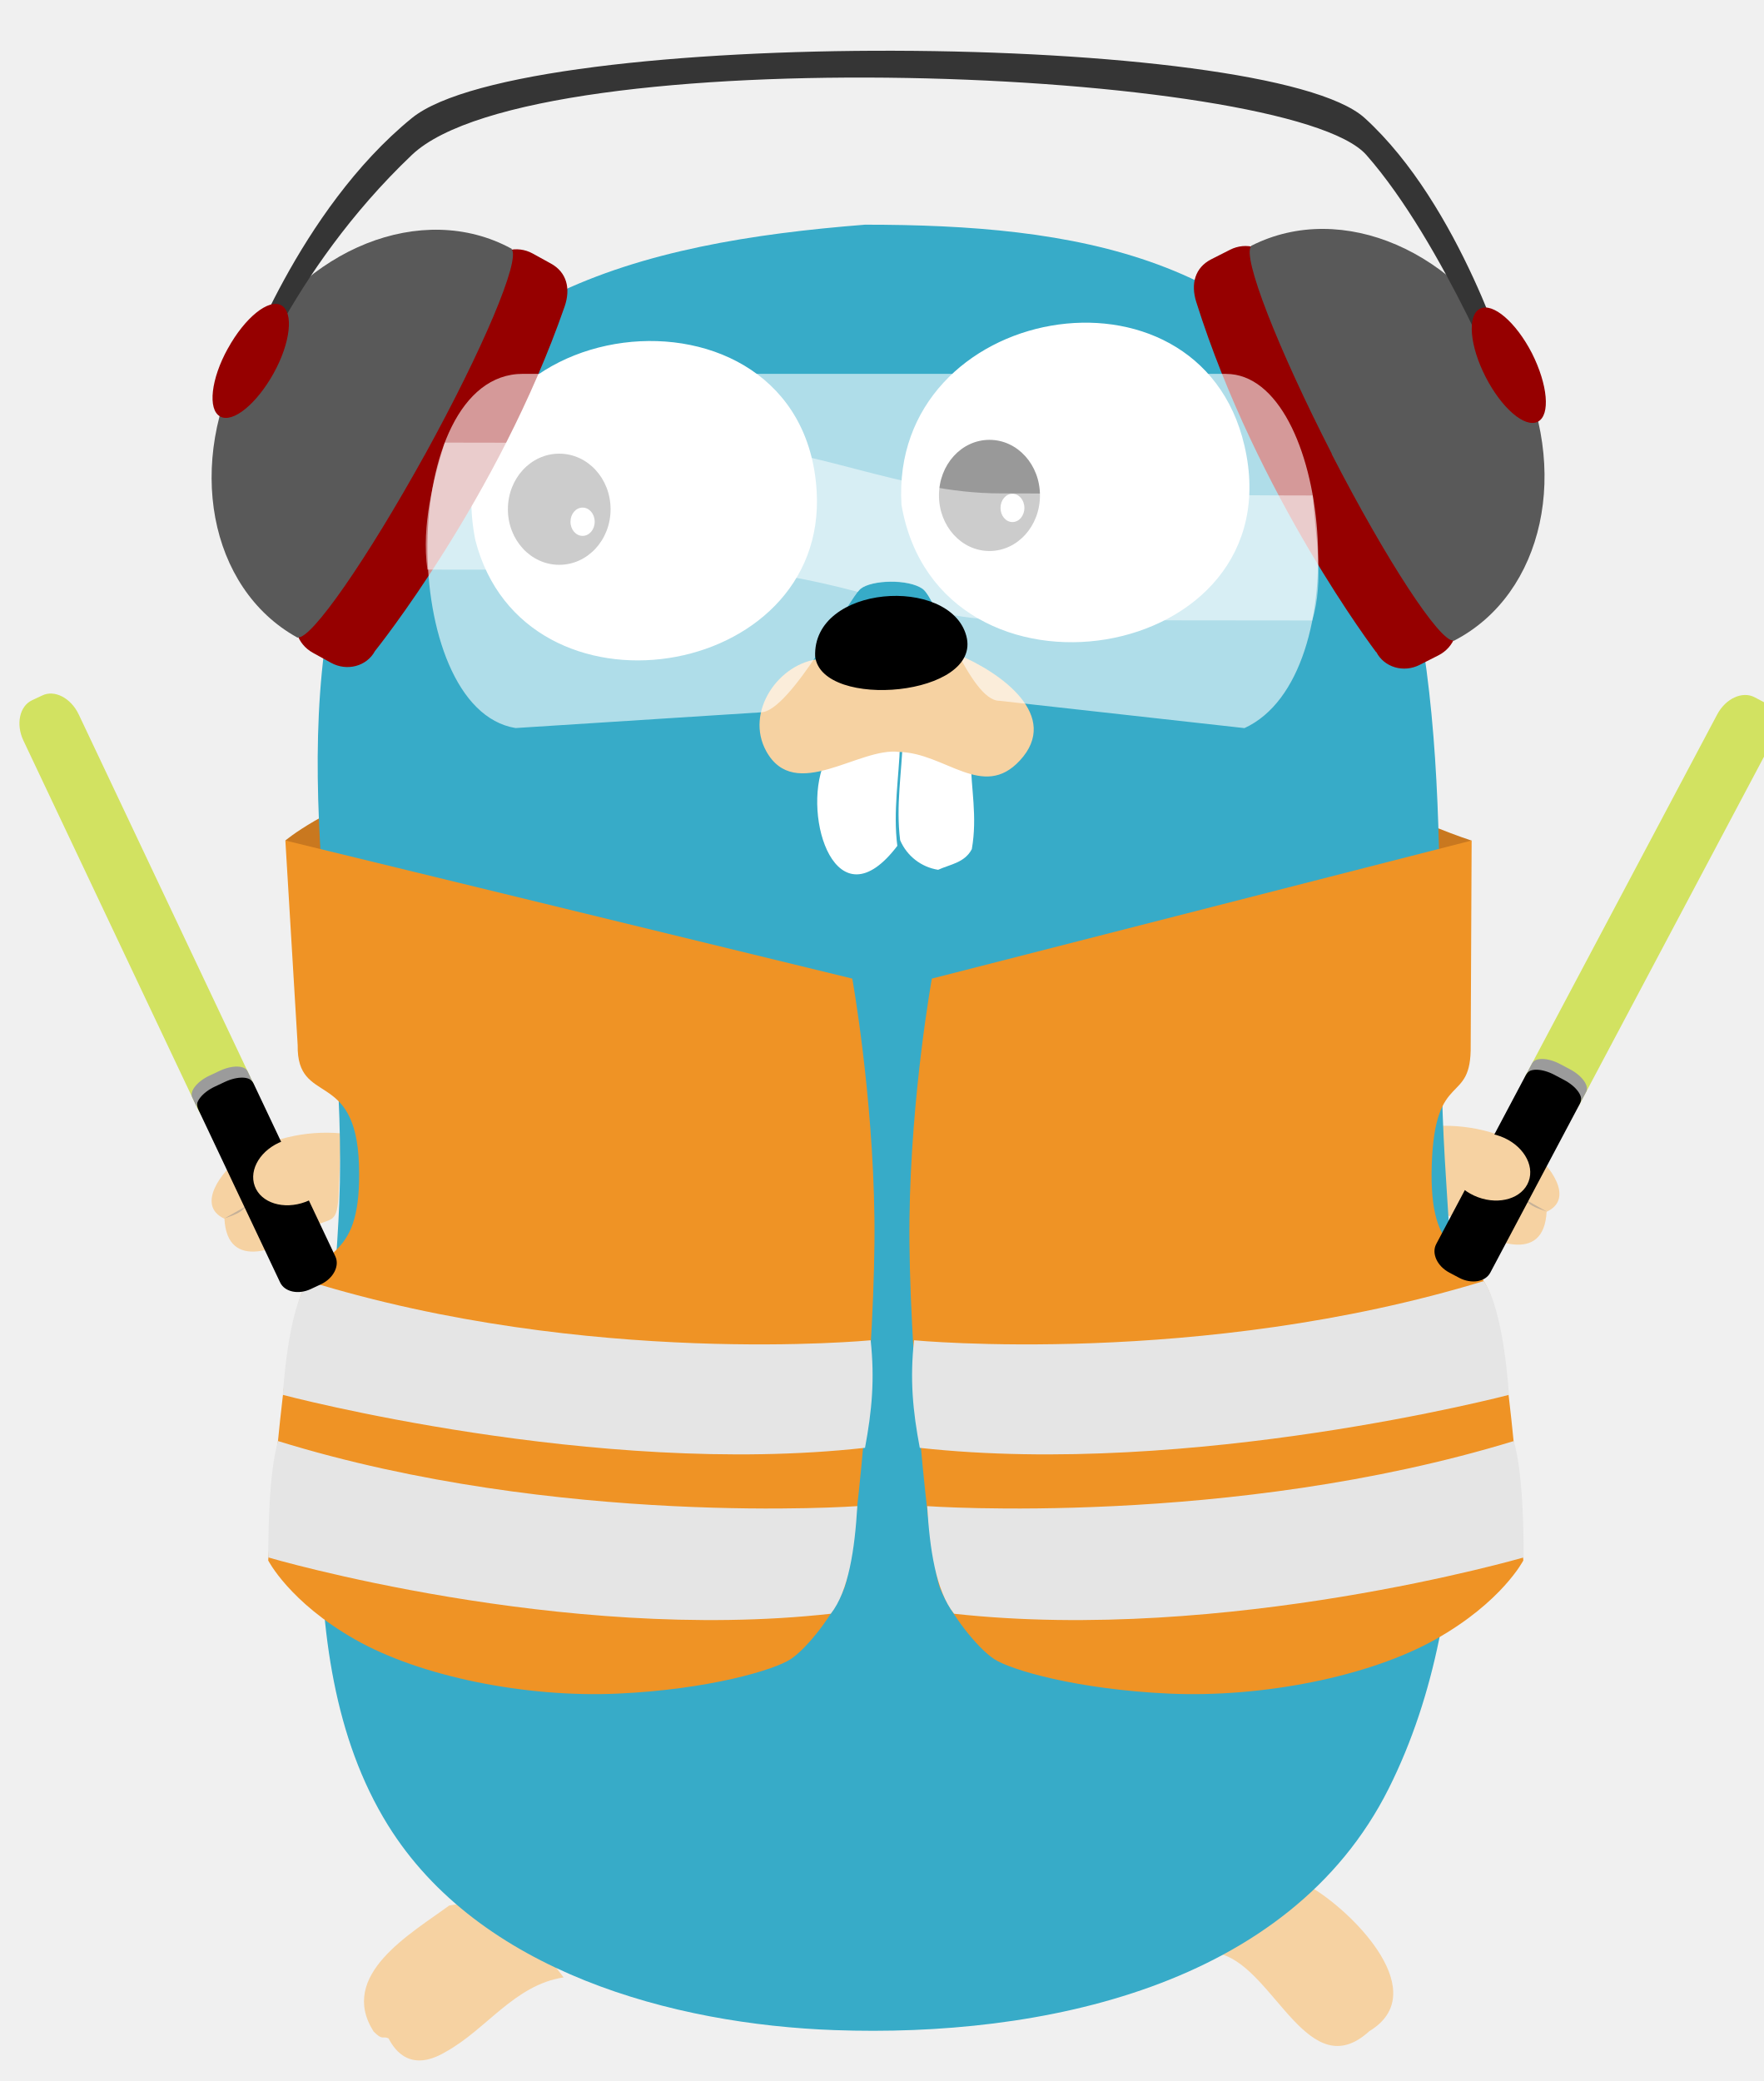
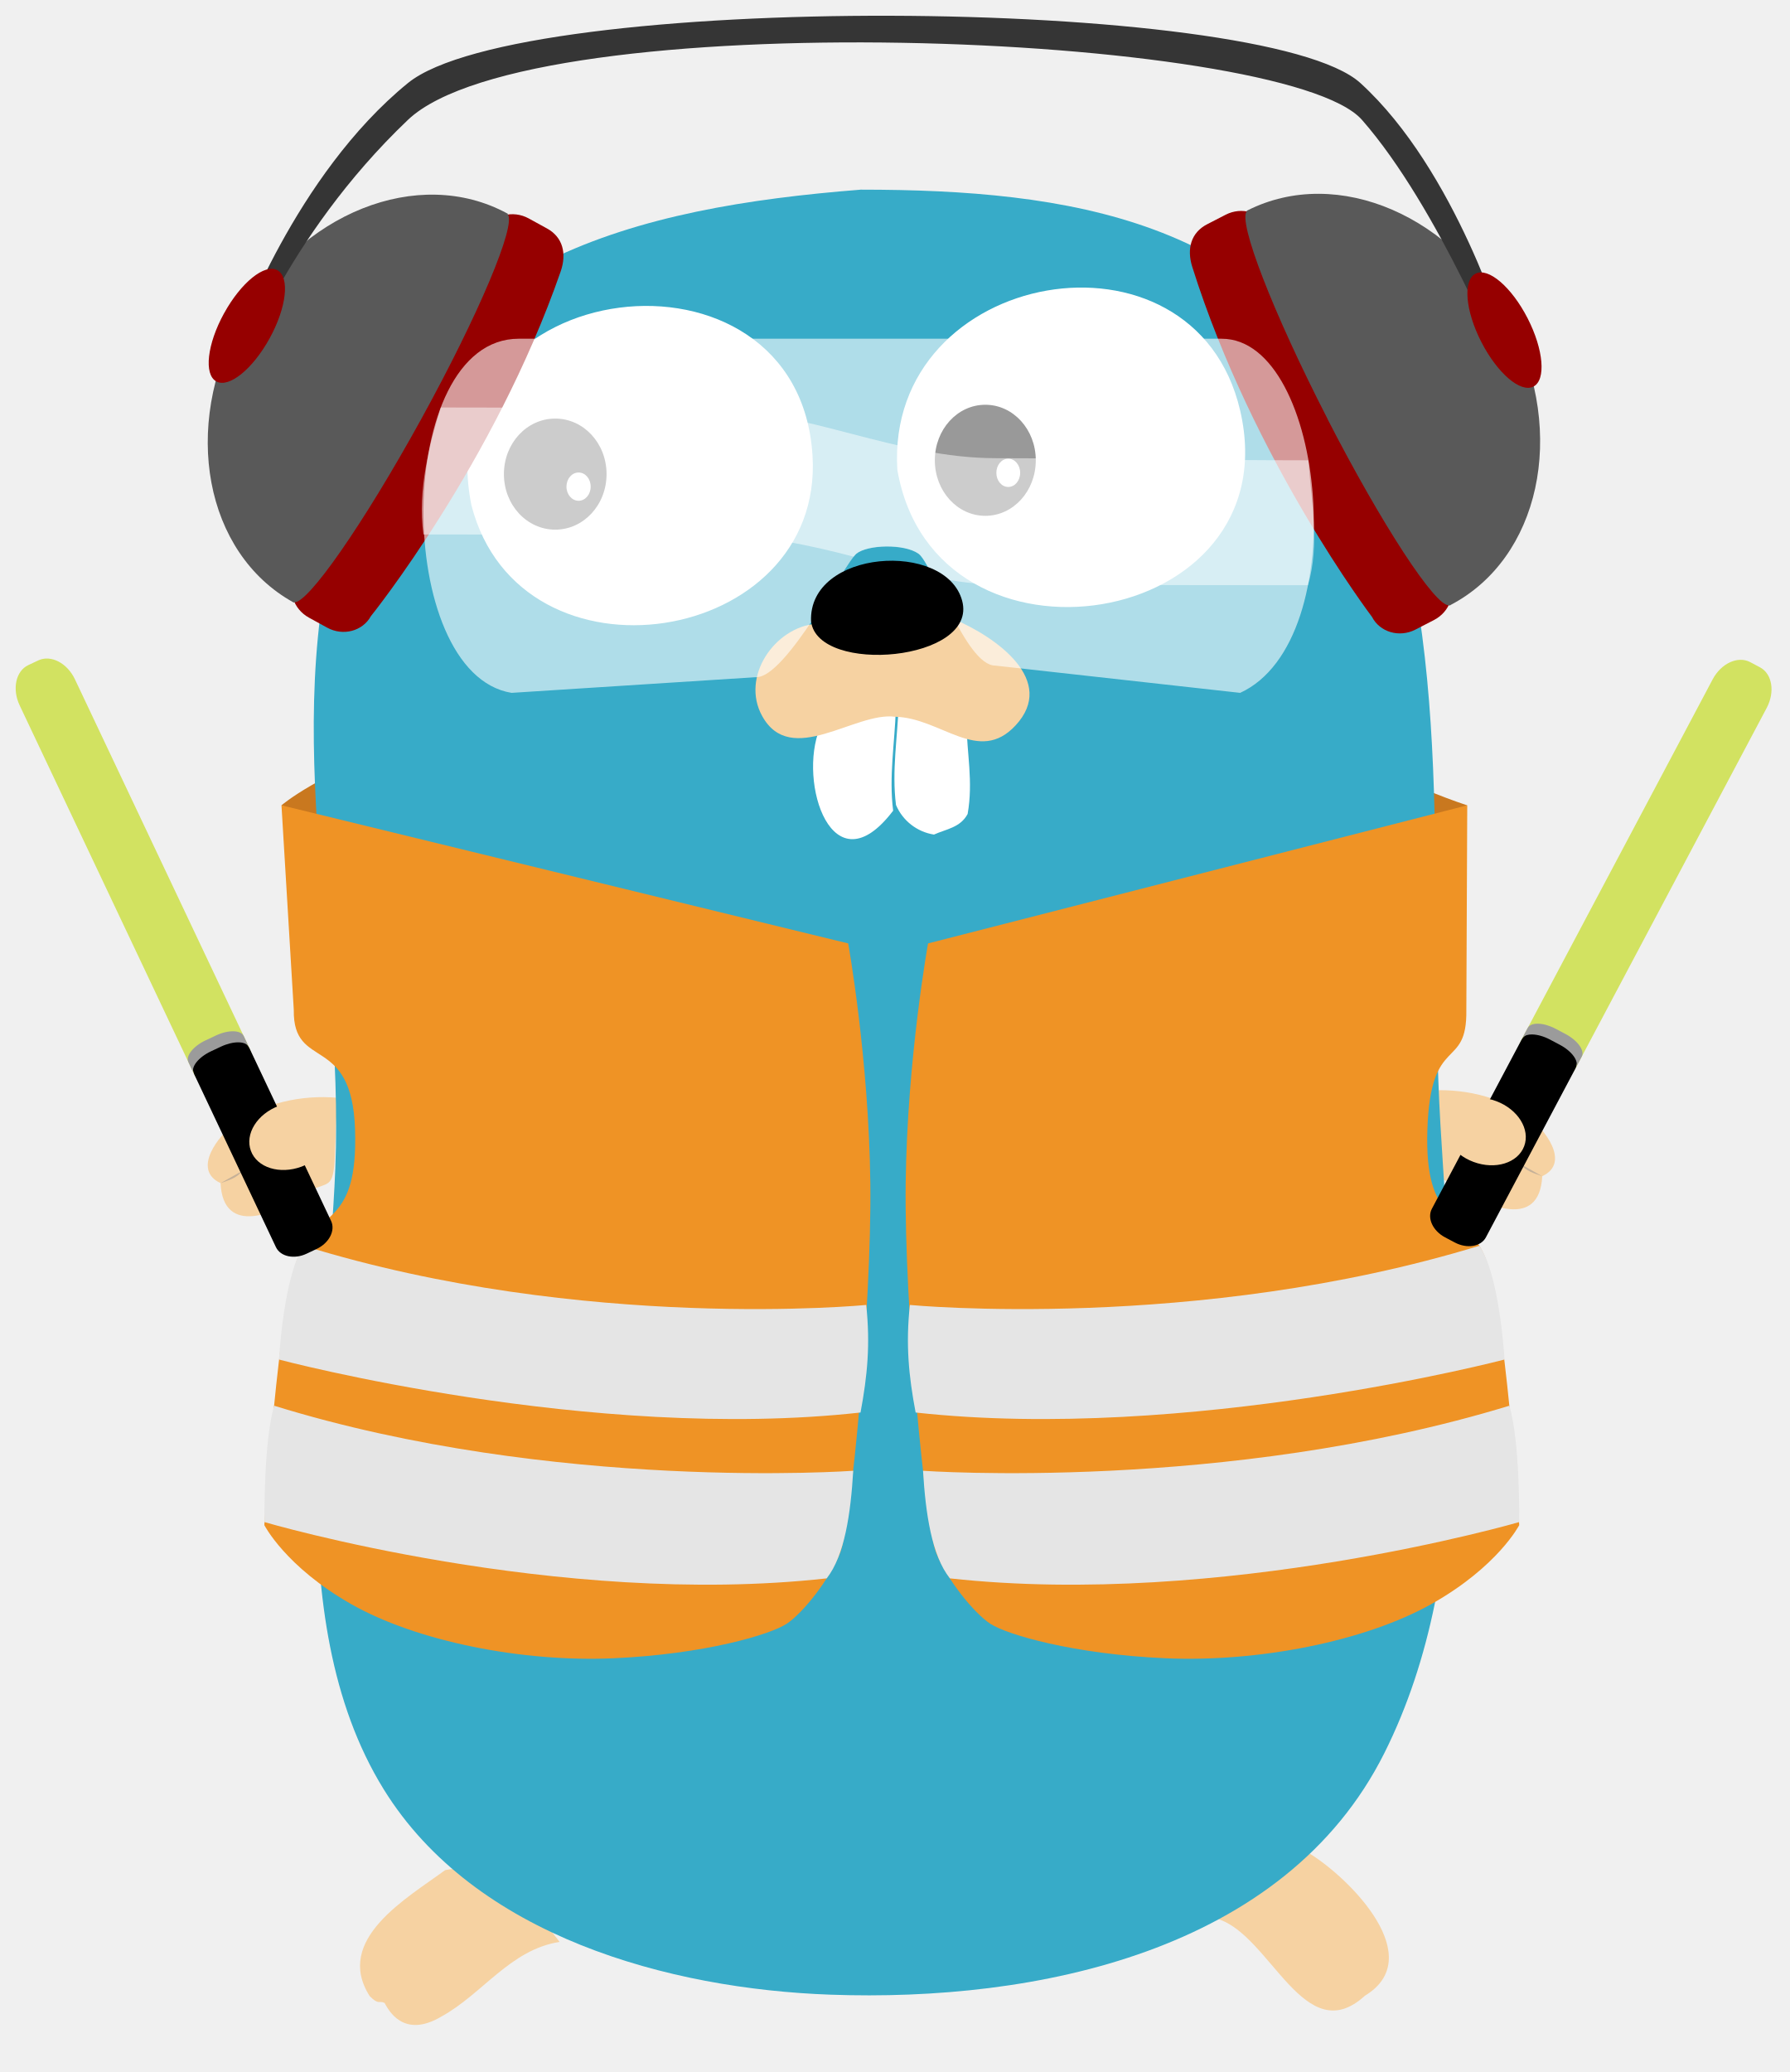
- <svg xmlns="http://www.w3.org/2000/svg" xmlns:xlink="http://www.w3.org/1999/xlink" viewBox="-0.12 -0.79 56.172 65.621" fill="#fff" fill-rule="evenodd" stroke="#000" stroke-linecap="round" stroke-linejoin="round" width="2119" height="2500">
-   <use xlink:href="#a" x=".5" y=".5" />
-   <symbol id="a" overflow="visible">
+ <svg xmlns="http://www.w3.org/2000/svg" xmlns:xlink="http://www.w3.org/1999/xlink" viewBox="0 0 57 66" fill="#fff" fill-rule="evenodd" stroke="#000" stroke-linecap="round" stroke-linejoin="round">
+   <use xlink:href="#A11" x=".5" y=".5" />
+   <symbol id="A11" overflow="visible">
    <g stroke="none" fill-rule="nonzero">
-       <path d="M8.467 25.152s4.6-3.998 18.212-3.998c12.488 0 15.998 2.83 19.562 4l-18.596 9.075z" fill="#c9781f" />
-       <path d="M6.526 37.187c.084 1.735 1.82.932 2.605.4.746-.515.964-.087 1.03-1.103l.082-2.006c-1.13-.102-2.355.166-3.28.837-.478.348-1.37 1.45-.435 1.882" fill="#f6d2a2" />
-       <path d="M6.526 37.187c.253-.093.52-.16.69-.39" fill="#c6b198" />
-       <path d="M10.535 16.524c-6.65-1.87-1.705-10.314 3.634-6.84zm29.54-7.474c5.263-3.692 10.02 4.637 3.902 6.733z" fill="#37abc8" />
-       <path d="M41.21 58.534c1.337.826 3.78 3.324 1.775 4.535-1.927 1.762-3.005-1.934-4.696-2.446.728-.988 1.65-1.888 2.92-2.09zm-23.883 2.823c-1.57.242-2.452 1.656-3.76 2.374-1.233.734-1.704-.235-1.815-.432-.196-.088-.177.082-.475-.218-1.143-1.8 1.19-3.118 2.406-4.012 1.692-.342 2.753 1.123 3.645 2.288z" fill="#f6d2a2" />
-       <path d="M10.813 14.2c-.877-.46-1.52-1.092-.984-2.106.497-.938 1.42-.836 2.297-.373zm31.78-.88c.877-.463 1.52-1.093.984-2.106-.497-.938-1.42-.836-2.297-.373z" fill="#077e91" />
-       <path d="M48.63 36.966c-.084 1.734-1.82.932-2.605.4-.746-.515-.964-.087-1.03-1.103l-.082-2.006c1.13-.102 2.355.166 3.28.837.478.348 1.37 1.45.435 1.882" fill="#f6d2a2" />
-       <path d="M48.63 36.967c-.253-.093-.52-.16-.69-.388" fill="#c6b198" />
-       <path d="M26.912 5.54c6.657 0 12.897.95 16.15 7.337 2.92 7.16 1.882 14.878 2.327 22.444.383 6.496 1.23 14-1.788 20.022-3.175 6.334-11.11 7.927-17.643 7.693-5.134-.183-11.335-1.856-14.232-6.54-3.4-5.495-1.8-13.666-1.543-19.78.292-7.243-1.964-14.507.418-21.595 2.472-7.352 9.138-9.014 16.312-9.58" fill="#37abc8" />
-       <path d="M28.087 14.465c1.195 6.938 12.55 5.104 10.92-1.89-1.462-6.275-11.317-4.538-10.92 1.89m-13.57 1.122c1.55 6.04 11.233 4.494 10.868-1.565-.435-7.257-12.35-5.856-10.868 1.565m15.775 6.966c.005.927.217 1.833.034 2.874-.23.435-.683.48-1.073.657a1.58 1.58 0 0 1-1.209-.942c-.14-1.095.052-2.156.087-3.25z" />
-       <path d="M15.553 14.602c0-.98.73-1.77 1.635-1.77s1.635.79 1.635 1.77-.73 1.77-1.635 1.77-1.635-.79-1.635-1.77z" fill="#000" />
-       <path d="M17.546 15c0-.25.172-.45.386-.45s.385.2.385.45-.172.45-.385.45-.386-.2-.386-.45z" />
-       <path d="M29.28 14.162c0-.98.717-1.77 1.608-1.77s1.608.79 1.608 1.77-.717 1.77-1.608 1.77-1.608-.79-1.608-1.77z" fill="#000" />
-       <path d="M31.24 14.56c0-.25.17-.45.38-.45s.38.2.38.45-.17.45-.38.45-.38-.2-.38-.45zm-5.62 8.132c-.713 1.727.398 5.18 2.334 2.63-.14-1.095.052-2.156.086-3.25z" />
-       <path d="M25.506 19.367c-1.33.113-2.417 1.692-1.725 2.942.916 1.652 2.96-.146 4.232.022 1.465.03 2.665 1.547 3.842.274 1.31-1.413-.563-2.794-2.026-3.4z" fill="#f6d2a2" />
-       <path d="M8.467 25.152l.392 6.517c-.03 1.963 1.854.723 1.952 3.81s-1.14 2.502-1.794 4.013-1.096 8.587-1.096 8.587.67 1.322 2.76 2.513 5.457 1.86 8.367 1.728 4.992-.755 5.513-1.1 1.383-1.434 1.708-2.277 1.003-7.785.956-11.757-.705-7.637-.705-7.637z" fill="#ef9325" />
-       <path d="M26.914 44.493c-8.576.956-18.527-1.687-18.527-1.687s.146-2.68.8-3.624c8.92 2.76 17.918 1.885 17.918 1.885.133 1.25.04 2.246-.18 3.426zm-1.077 5.283c-8.576.956-17.913-1.793-17.913-1.793s-.03-2.575.31-3.706c8.92 2.76 18.446 2.072 18.446 2.072-.08 1.36-.272 2.696-.844 3.426z" fill="#e5e5e5" />
-       <path d="M46.242 25.152l-.03 6.517c.03 1.963-1.14.723-1.24 3.81s1.155 2.502 1.816 4.013 1.1 8.587 1.1 8.587-.678 1.322-2.796 2.513-5.523 1.86-8.472 1.728-5.055-.755-5.582-1.1-1.4-1.434-1.73-2.277-1.016-7.785-.967-11.757.713-7.637.713-7.637z" fill="#ef9325" />
-       <path d="M28.667 44.493c8.684.956 18.762-1.687 18.762-1.687s-.148-2.68-.8-3.624c-9.032 2.76-18.143 1.885-18.143 1.885-.135 1.25-.04 2.246.183 3.426zm1.093 5.283c8.684.956 18.138-1.793 18.138-1.793s.03-2.575-.315-3.706c-9.03 2.76-18.678 2.072-18.678 2.072.08 1.36.275 2.696.855 3.426z" fill="#e5e5e5" />
-       <path d="M49.705 33.504c-.27.51-.804.754-1.193.548l-.312-.165c-.39-.206-.486-.783-.216-1.294l6.077-11.455c.27-.51.804-.754 1.193-.548l.312.165c.39.206.486.783.216 1.294z" fill="#d2e261" />
-       <path d="M46.836 38.914c-.157.296-.6.37-.99.164l-.312-.165c-.39-.206-.577-.613-.42-.91l2.85-5.374c.157-.296.6-.37.99-.164l.312.165c.39.206.577.613.42.91z" fill="#000" />
-       <path d="M49.37 32.435l-.312-.165c-.39-.206-.787-.217-.89-.025l-.182.343c.102-.192.5-.18.89.025l.312.165c.39.206.622.528.52.72l.182-.343c.102-.192-.13-.515-.52-.72z" fill="#9b9b9b" />
-       <path d="M45.55 35.076c.2-.537.92-.76 1.614-.502s1.093.9.893 1.435-.92.76-1.614.502-1.093-.9-.893-1.435z" fill="#f6d2a2" />
-       <path d="M5.67 33.687c.246.52.77.8 1.167.602l.32-.15c.398-.188.52-.762.275-1.282l-5.545-11.72c-.246-.52-.768-.8-1.167-.602l-.32.15c-.398.188-.52.762-.275 1.282z" fill="#d2e261" />
-       <path d="M8.3 39.225c.143.303.583.397.978.21l.32-.15c.398-.188.604-.586.46-.89l-2.6-5.497c-.143-.303-.583-.396-.978-.21l-.32.15c-.398.188-.604.586-.46.89z" fill="#000" />
-       <path d="M6.055 32.637l.32-.15c.398-.188.796-.18.89.016l.166.352c-.093-.197-.49-.203-.89-.016l-.32.15c-.398.188-.646.5-.553.696l-.166-.352c-.093-.196.152-.508.553-.696z" fill="#9b9b9b" />
-       <path d="M10 35.226c.2.537-.2 1.177-.893 1.435s-1.415.035-1.614-.502.2-1.177.893-1.435S9.8 34.69 10 35.226z" fill="#f6d2a2" />
-       <path d="M11.316 19.126c-.264.48-.888.644-1.393.367l-.58-.32c-.505-.277-.7-.89-.436-1.37L14.95 6.825c.264-.48.888-.644 1.393-.367l.58.32c.505.277.635.796.436 1.37-2.118 6.1-6.045 10.978-6.045 10.978z" fill="#960000" />
-       <path d="M12.915 12.856c1.838-3.338 3.044-6.2 2.758-6.535l.006-.012-.022-.01-.003-.002C12.828 4.767 9.027 6.28 7.15 9.69s-1.122 7.426 1.684 8.99h-.001c.012.004.018.01.026.014l.007-.012c.43.068 2.2-2.488 4.048-5.826z" fill="#595959" />
-       <path d="M43.207 19.15c.25.487.87.67 1.382.407l.6-.304c.513-.263.726-.87.475-1.358L39.93 6.746c-.25-.487-.87-.67-1.382-.407l-.6.304c-.513.263-.658.778-.475 1.358 1.94 6.16 5.725 11.148 5.725 11.148z" fill="#960000" />
-       <path d="M41.79 12.838c-1.74-3.4-2.865-6.295-2.568-6.612l-.007-.012c.008-.004.017-.006.024-.01l.003-.001c2.87-1.446 6.623.174 8.4 3.64s.907 7.454-1.943 8.936v.002c-.012.004-.02.01-.027.014l-.007-.012c-.43.056-2.138-2.55-3.88-5.94z" fill="#595959" />
-       <path d="M47.457 11.406s-2.115-5.3-4.568-8.087-26.453-3.75-30.394 0-5.427 8.088-5.427 8.088v-1.174S8.89 5.08 12.495 2.145s27.288-2.783 30.344 0 4.618 8.087 4.618 8.087z" fill="#353535" />
-       <path d="M48.165 9.638c.5.996.593 1.967.185 2.176s-1.148-.424-1.66-1.42-.593-1.966-.185-2.176 1.148.424 1.66 1.42zM6.638 9.48c.54-.98 1.297-1.593 1.7-1.372s.292 1.2-.248 2.17-1.297 1.593-1.7 1.37-.292-1.2.248-2.17z" fill="#960000" />
-       <path d="M38.414 10.29H16.03c-4.02 0-4.005 10.666-.232 11.28l7.805-.5c.944 0 2.827-3.65 3.18-3.936s1.518-.322 1.976 0 1.5 3.568 2.444 3.568l7.805.87c3.645-1.675 2.726-11.28-.587-11.28z" opacity=".6" />
-       <path d="M21.972 12.495l-8.43-.015c-.353 1.157-.747 2.62-.552 4.044l9.033.01c1.78 0 3.28.336 4.674.7a.79.79 0 0 1 .086-.094c.353-.287 1.517-.322 1.976 0 .118.083.277.364.462.732a10.92 10.92 0 0 0 2.164.262l9.782.01c.387-1.292.102-2.678.015-3.98-2.968 0-7.686-.067-9.948-.067-3.187 0-5.97-1.526-9.258-1.6z" opacity=".5" />
-       <path d="M25.338 19.297c-.098-2.3 4.294-2.588 4.813-.662s-4.596 2.37-4.812.662c-.173-1.36 0 0 0 0z" fill="#000" />
+       <path d="M8.467 25.152s4.599-3.998 18.212-3.998c12.488 0 15.998 2.829 19.562 3.999l-18.596 9.075z" fill="#c9781f" />
+       <path d="M6.526 37.187c.084 1.735 1.819.932 2.605.39.746-.515.964-.087 1.03-1.103l.082-2.006c-1.131-.102-2.355.166-3.28.837-.478.348-1.37 1.449-.435 1.882" fill="#f6d2a2" />
+       <path d="M6.526 37.187c.253-.093.52-.16.691-.389" fill="#c6b198" />
+       <path d="M10.535 16.524c-6.649-1.87-1.705-10.314 3.634-6.84zM40.076 9.05c5.263-3.692 10.019 4.637 3.902 6.733z" fill="#37abc8" />
+       <path d="M41.209 58.534c1.337.826 3.78 3.324 1.775 4.535-1.927 1.762-3.005-1.934-4.696-2.446.728-.988 1.651-1.888 2.921-2.089zm-23.883 2.823c-1.569.242-2.452 1.656-3.76 2.374-1.233.734-1.704-.235-1.815-.432-.196-.088-.177.082-.475-.218-1.143-1.801 1.191-3.118 2.406-4.012 1.692-.342 2.753 1.123 3.645 2.288z" fill="#f6d2a2" />
+       <path d="M10.813 14.19c-.877-.461-1.521-1.092-.984-2.106.497-.938 1.42-.836 2.297-.373zm31.78-.88c.877-.463 1.521-1.093.984-2.106-.497-.938-1.42-.836-2.297-.373z" fill="#077e91" />
+       <path d="M48.631 36.966c-.084 1.734-1.819.932-2.605.39-.746-.515-.964-.087-1.03-1.103l-.082-2.006c1.131-.102 2.355.166 3.28.837.478.348 1.37 1.449.435 1.882" fill="#f6d2a2" />
+       <path d="M48.631 36.967c-.253-.093-.52-.16-.691-.388" fill="#c6b198" />
+       <path d="M26.912 5.541c6.657 0 12.897.951 16.149 7.337 2.92 7.159 1.882 14.878 2.327 22.444.383 6.496 1.23 14.001-1.788 20.022-3.175 6.334-11.109 7.927-17.643 7.693-5.134-.183-11.335-1.856-14.232-6.54-3.399-5.495-1.79-13.666-1.543-19.78.292-7.243-1.964-14.507.418-21.595 2.472-7.352 9.138-9.014 16.312-9.58" fill="#37abc8" />
+       <path d="M28.087 14.465c1.195 6.938 12.551 5.104 10.92-1.891-1.462-6.275-11.317-4.538-10.92 1.891m-13.57 1.122c1.549 6.04 11.233 4.494 10.868-1.565-.435-7.257-12.349-5.856-10.868 1.565m15.775 6.966c.005.927.217 1.833.034 2.874-.23.435-.683.481-1.073.657a1.58 1.58 0 0 1-1.209-.942c-.139-1.095.052-2.156.087-3.251z" />
+       <path d="M15.553 14.602c0-.98.729-1.769 1.635-1.769s1.635.789 1.635 1.769-.729 1.769-1.635 1.769-1.635-.789-1.635-1.769z" fill="#000" />
+       <path d="M17.546 15.001c0-.249.172-.45.386-.45s.385.2.385.45-.172.45-.385.45-.386-.2-.386-.45z" />
+       <path d="M29.281 14.162c0-.98.717-1.769 1.608-1.769s1.608.789 1.608 1.769-.717 1.769-1.608 1.769-1.608-.789-1.608-1.769z" fill="#000" />
+       <path d="M31.241 14.561c0-.249.169-.45.379-.45s.379.2.379.45-.169.45-.379.45-.379-.2-.379-.45zm-5.622 8.131c-.713 1.727.398 5.18 2.334 2.631-.139-1.095.052-2.156.086-3.251z" />
+       <path d="M25.506 19.367c-1.33.113-2.417 1.692-1.725 2.942.916 1.652 2.959-.146 4.232.022 1.465.03 2.665 1.547 3.842.274 1.309-1.413-.563-2.794-2.026-3.41z" fill="#f6d2a2" />
+       <path d="M8.467 25.152l.392 6.517c-.029 1.963 1.854.723 1.952 3.811s-1.141 2.502-1.794 4.013-1.096 8.587-1.096 8.587.67 1.322 2.761 2.513 5.457 1.859 8.367 1.728 4.992-.755 5.513-1.099 1.383-1.434 1.708-2.277 1.003-7.785.956-11.757-.705-7.637-.705-7.637z" fill="#ef9325" />
+       <path d="M26.914 44.493c-8.576.956-18.527-1.687-18.527-1.687s.146-2.681.79-3.624c8.92 2.76 17.918 1.885 17.918 1.885.133 1.251.039 2.246-.181 3.426zm-1.077 5.283c-8.576.956-17.913-1.793-17.913-1.793s-.03-2.575.311-3.706c8.92 2.76 18.446 2.072 18.446 2.072-.08 1.359-.272 2.696-.844 3.426z" fill="#e5e5e5" />
+       <path d="M46.242 25.152l-.029 6.517c.029 1.963-1.141.723-1.241 3.811s1.155 2.502 1.816 4.013 1.11 8.587 1.11 8.587-.678 1.322-2.796 2.513-5.523 1.859-8.472 1.728-5.055-.755-5.582-1.099-1.401-1.434-1.729-2.277-1.016-7.785-.967-11.757.713-7.637.713-7.637z" fill="#ef9325" />
+       <path d="M28.667 44.493c8.684.956 18.762-1.687 18.762-1.687s-.148-2.681-.8-3.624c-9.032 2.76-18.143 1.885-18.143 1.885-.135 1.251-.04 2.246.183 3.426zm1.093 5.283c8.684.956 18.138-1.793 18.138-1.793s.03-2.575-.315-3.706c-9.031 2.76-18.678 2.072-18.678 2.072.081 1.359.275 2.696.855 3.426z" fill="#e5e5e5" />
+       <path d="M49.705 33.504c-.27.509-.804.754-1.193.548l-.312-.165c-.391-.206-.486-.783-.216-1.294l6.077-11.455c.27-.509.804-.754 1.193-.548l.312.165c.391.206.486.783.216 1.294z" fill="#d2e261" />
+       <path d="M46.836 38.914c-.157.296-.6.37-.989.164l-.312-.165c-.391-.206-.577-.613-.42-.909l2.851-5.374c.157-.296.6-.37.989-.164l.312.165c.391.206.577.613.419.909z" fill="#000" />
+       <path d="M49.37 32.435l-.312-.165c-.391-.206-.787-.217-.891-.025l-.182.343c.102-.192.5-.181.891.025l.312.165c.391.206.622.528.52.721l.182-.343c.102-.192-.131-.515-.52-.721z" fill="#9b9b9b" />
+       <path d="M45.549 35.076c.2-.537.92-.761 1.614-.502s1.093.899.893 1.435-.92.761-1.614.502-1.093-.899-.893-1.435z" fill="#f6d2a2" />
+       <path d="M5.671 33.687c.246.52.769.79 1.167.602l.319-.15c.398-.188.521-.762.275-1.282L1.887 21.138c-.246-.52-.768-.79-1.167-.602l-.319.15c-.398.188-.521.762-.275 1.282z" fill="#d2e261" />
+       <path d="M8.29 39.225c.143.303.583.397.978.209l.319-.151c.398-.188.604-.586.461-.891l-2.599-5.497c-.143-.303-.583-.396-.978-.209l-.319.151c-.398.188-.604.586-.461.891z" fill="#000" />
+       <path d="M6.055 32.637l.319-.151c.398-.188.796-.181.891.016l.166.352c-.093-.197-.491-.203-.891-.016l-.319.15c-.398.188-.646.499-.553.696l-.166-.352c-.093-.196.152-.508.553-.696z" fill="#9b9b9b" />
+       <path d="M10 35.226c.2.537-.199 1.177-.893 1.435s-1.415.035-1.614-.502.199-1.177.893-1.435 1.415-.035 1.614.502z" fill="#f6d2a2" />
+       <path d="M11.316 19.126c-.264.48-.888.644-1.393.367l-.581-.319c-.505-.277-.7-.891-.436-1.371l6.045-10.978c.264-.48.888-.644 1.393-.367l.581.319c.505.277.635.796.436 1.371-2.118 6.101-6.045 10.978-6.045 10.978z" fill="#960000" />
+       <path d="M12.915 12.856c1.838-3.338 3.044-6.21 2.758-6.535l.006-.012c-.008-.004-.016-.007-.022-.011l-.003-.002C12.828 4.767 9.027 6.28 7.15 9.691s-1.122 7.426 1.684 8.989l-.001.002c.012.004.018.01.026.014l.007-.012c.429.068 2.21-2.488 4.048-5.826z" fill="#595959" />
+       <path d="M43.207 19.149c.25.487.869.67 1.382.407l.59-.304c.513-.263.726-.871.475-1.358L39.929 6.746c-.25-.487-.869-.67-1.382-.407l-.59.304c-.513.263-.658.778-.475 1.358 1.94 6.16 5.725 11.148 5.725 11.148z" fill="#960000" />
+       <path d="M41.789 12.838c-1.741-3.39-2.865-6.295-2.568-6.612l-.007-.012c.008-.004.017-.006.024-.011l.003-.001c2.87-1.446 6.623.174 8.401 3.639s.907 7.454-1.943 8.936l.001.002c-.012.004-.019.01-.027.014l-.007-.012c-.431.056-2.138-2.551-3.879-5.941z" fill="#595959" />
+       <path d="M47.457 11.406s-2.115-5.29-4.568-8.087-26.453-3.751-30.394 0-5.427 8.088-5.427 8.088v-1.174s1.823-5.152 5.427-8.087 27.288-2.783 30.344 0 4.618 8.087 4.618 8.087z" fill="#353535" />
+       <path d="M48.165 9.638c.511.996.593 1.967.185 2.176s-1.148-.424-1.659-1.42-.593-1.966-.185-2.176 1.148.424 1.659 1.42zM6.638 9.48c.539-.981 1.297-1.593 1.699-1.372s.292 1.189-.248 2.17-1.297 1.593-1.699 1.371-.292-1.189.248-2.17z" fill="#960000" />
+       <path d="M38.414 10.289H16.029c-4.019 0-4.005 10.666-.232 11.281l7.805-.501c.944 0 2.827-3.649 3.181-3.936s1.518-.322 1.976 0 1.501 3.568 2.444 3.568l7.805.869c3.645-1.675 2.726-11.28-.587-11.28z" opacity=".6" />
+       <path d="M21.972 12.495l-8.43-.015c-.353 1.157-.747 2.621-.552 4.044l9.033.009c1.781 0 3.279.336 4.674.699a.79.79 0 0 1 .086-.094c.353-.287 1.517-.322 1.976 0 .118.083.277.364.462.732a10.92 10.92 0 0 0 2.164.262l9.782.009c.387-1.292.102-2.678.015-3.979-2.968 0-7.686-.067-9.948-.067-3.187 0-5.97-1.526-9.258-1.599z" opacity=".5" />
+       <path d="M25.338 19.297c-.098-2.301 4.294-2.588 4.813-.662s-4.596 2.37-4.812.662c-.173-1.361 0 0 0 0z" fill="#000" />
    </g>
  </symbol>
</svg>
